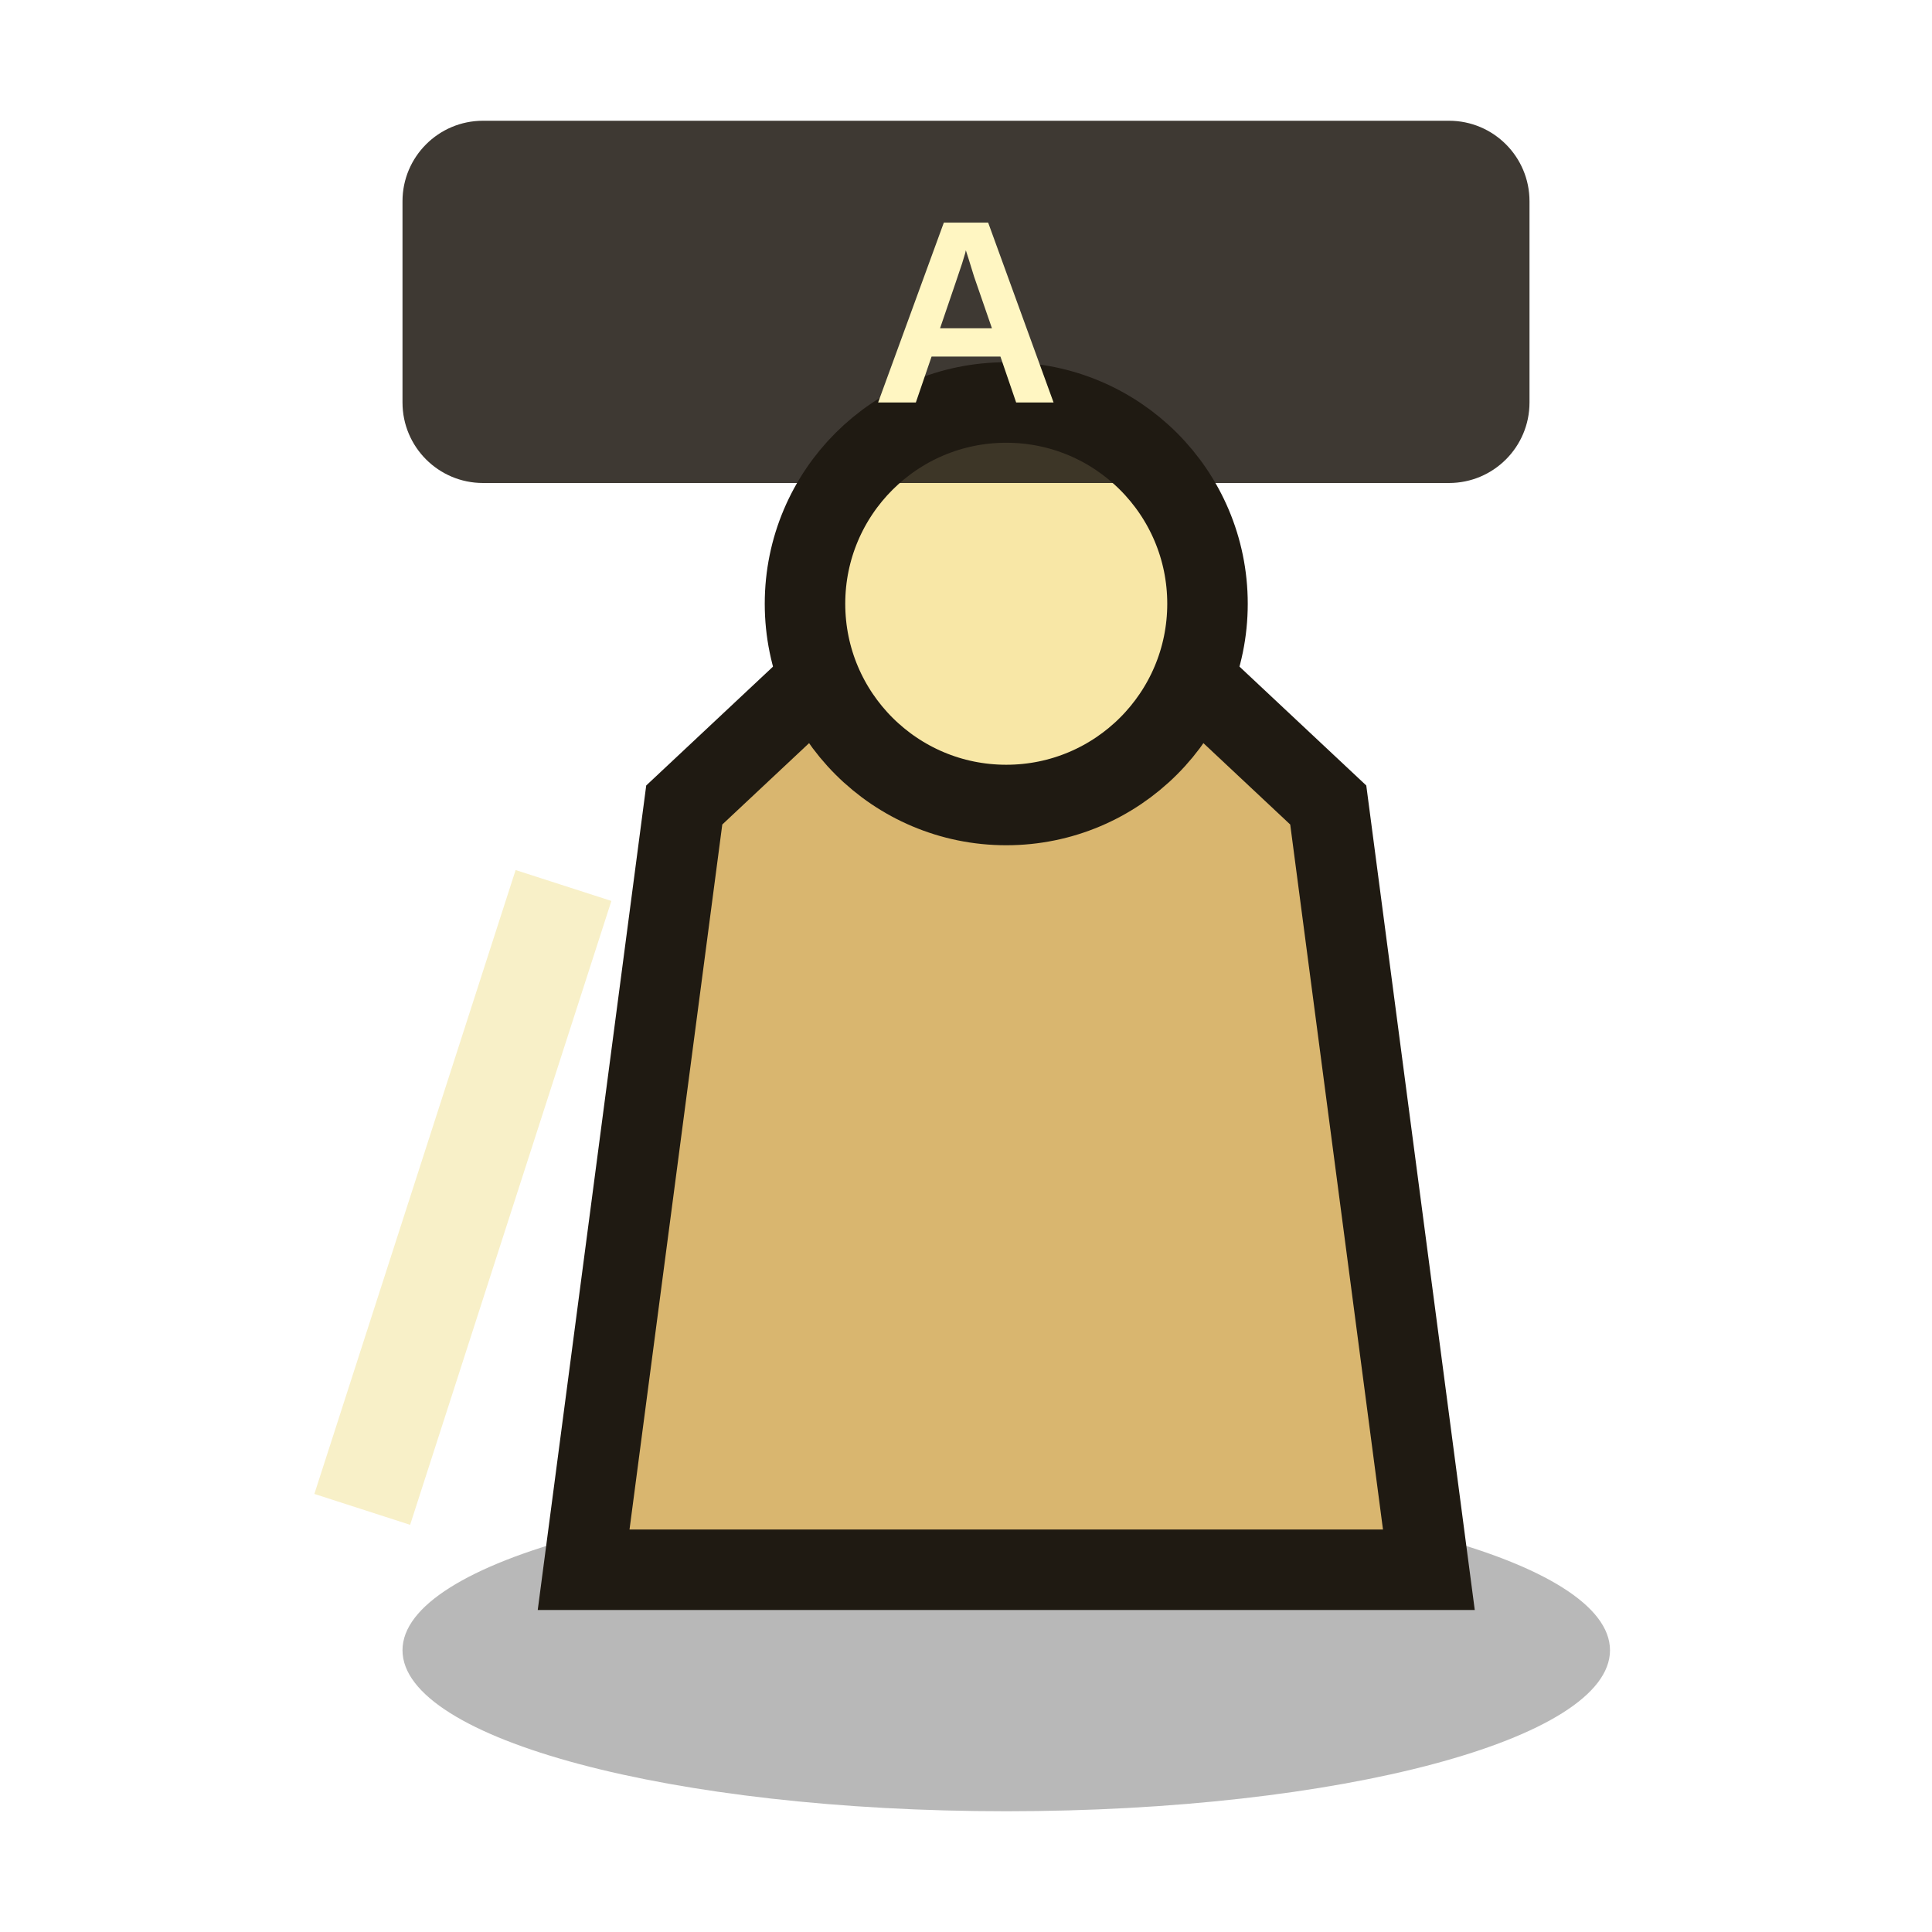
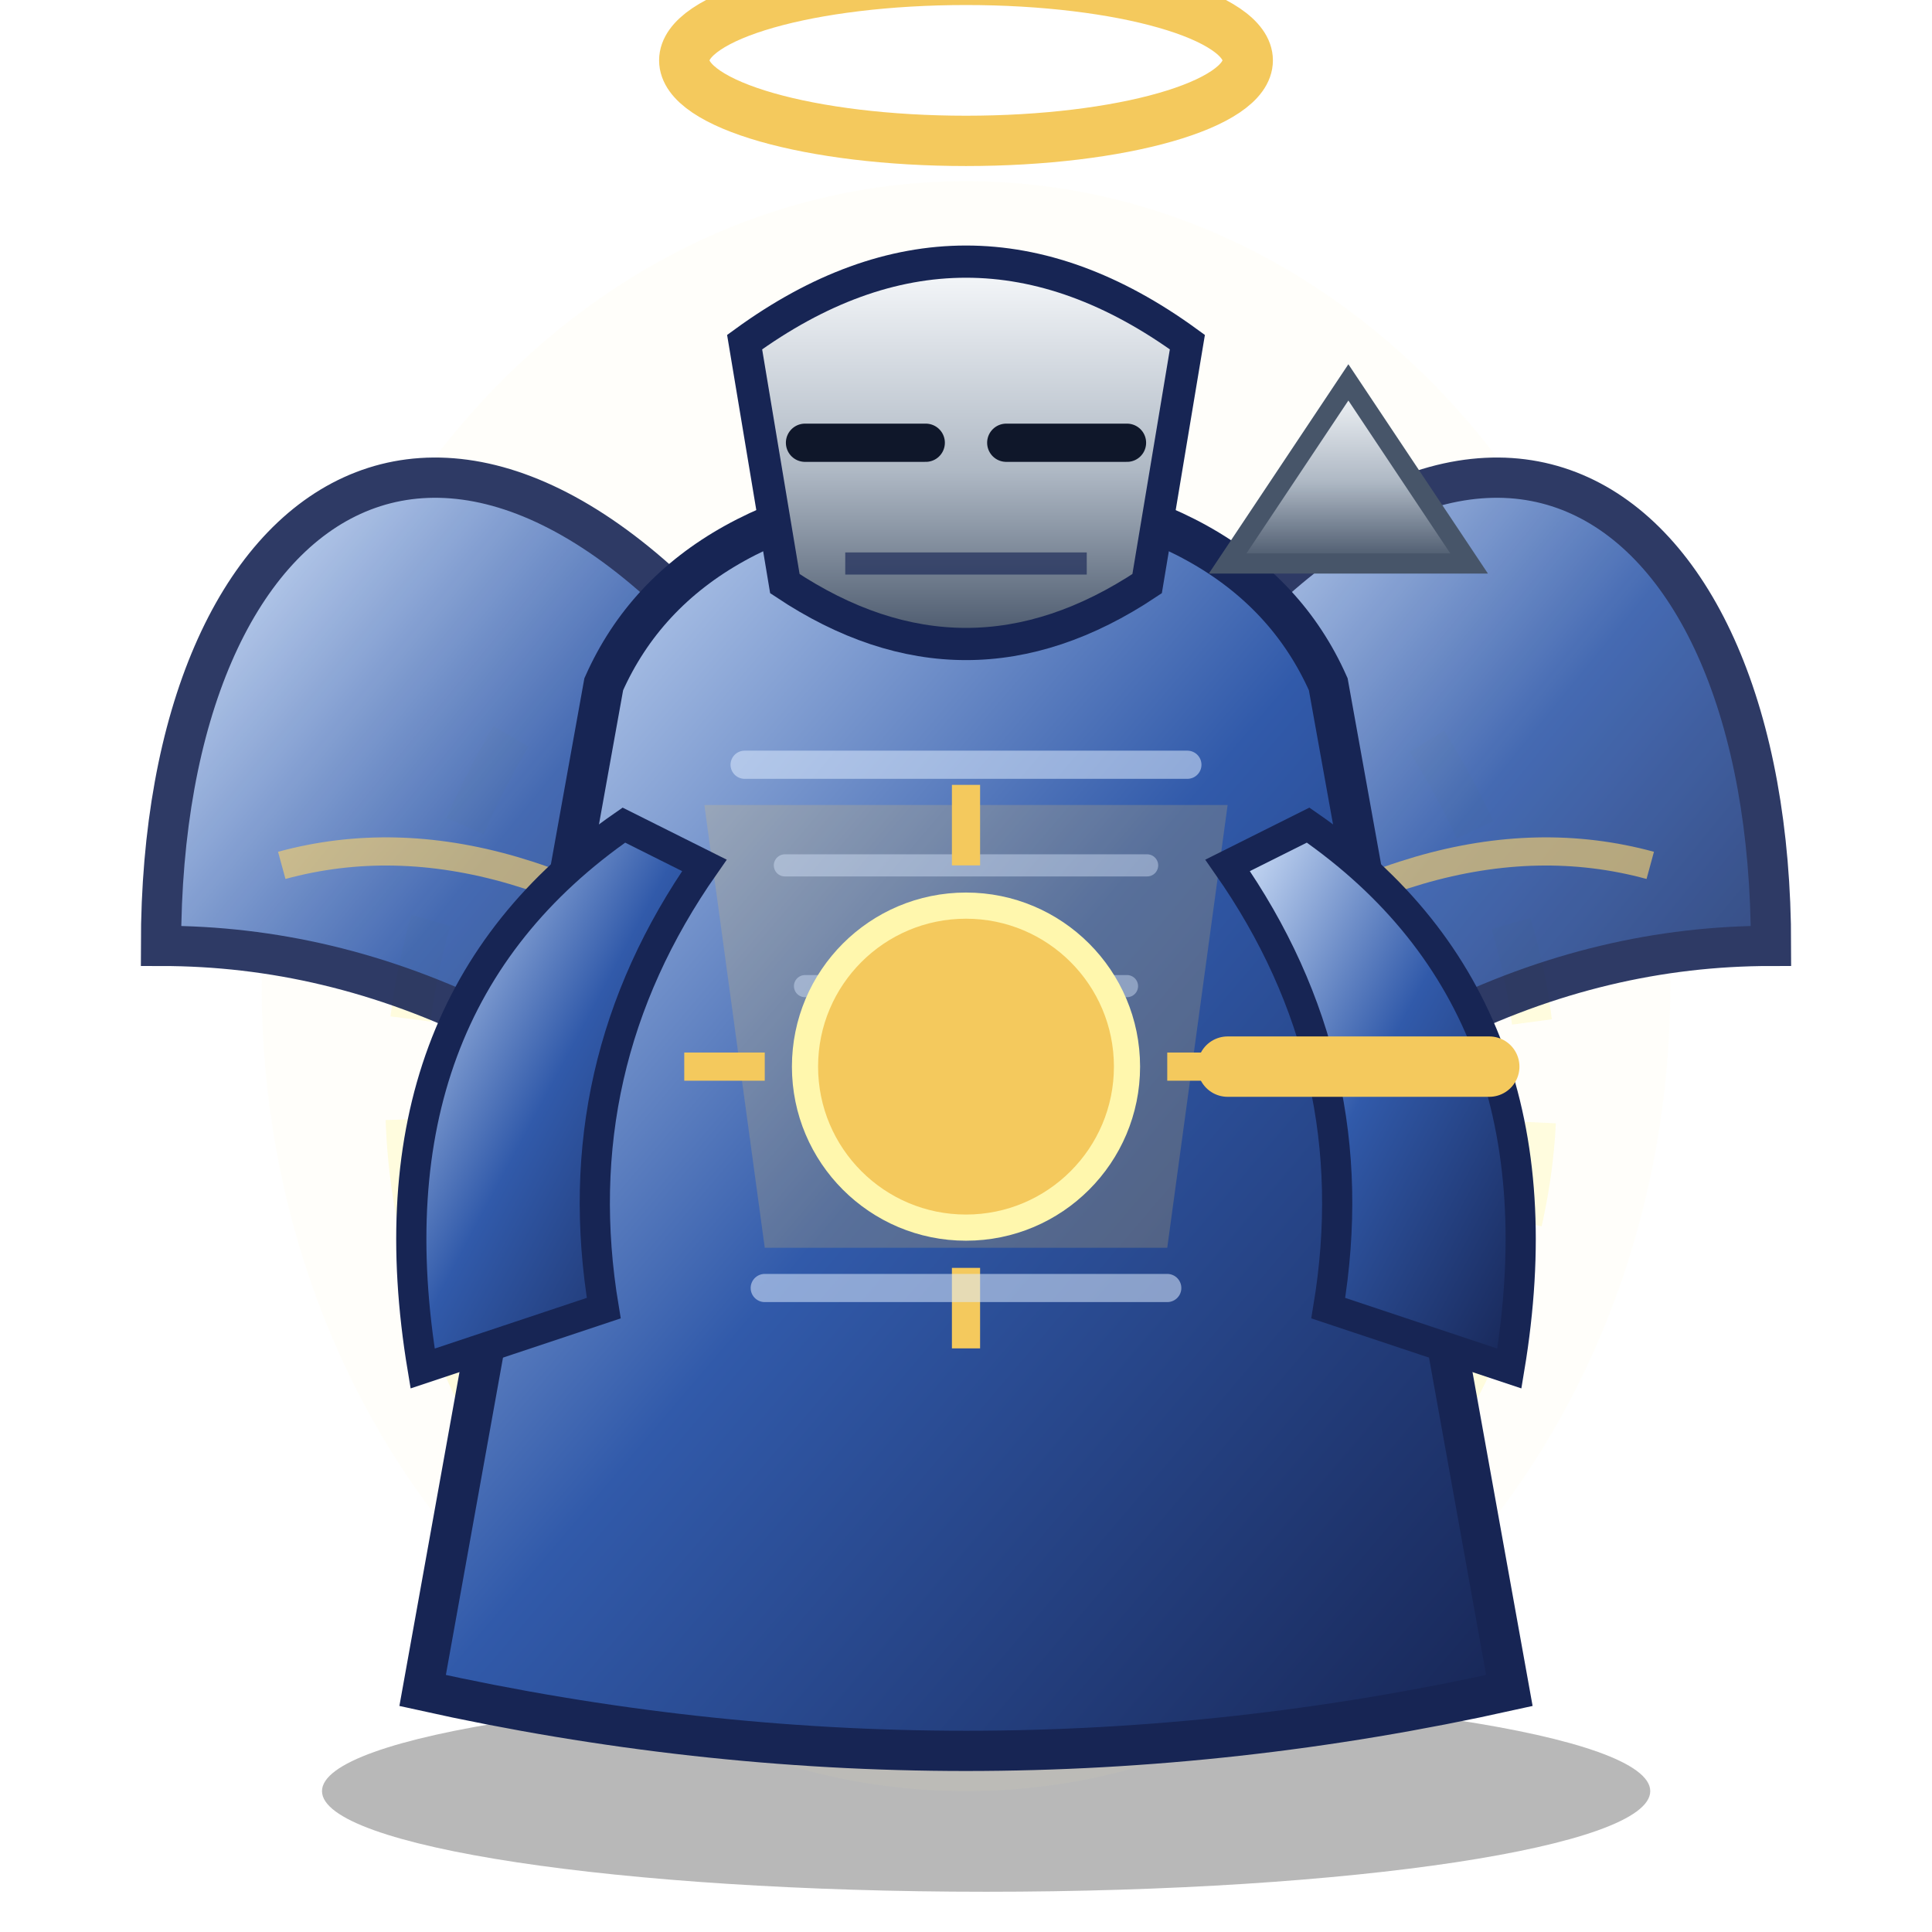
- <svg xmlns="http://www.w3.org/2000/svg" width="96" height="96" viewBox="0 0 96 96">
-   <ellipse cx="50" cy="82" rx="30" ry="8" fill="#000" opacity=".28" />
-   <path d="M29 78 L34 40 L50 25 L66 40 L71 78 Z" fill="#d9b66f" stroke="#1f1a12" stroke-width="4" />
-   <circle cx="50" cy="30" r="10" fill="#f8e7a6" stroke="#1f1a12" stroke-width="4" />
-   <path d="M28 44 L18 75" stroke="#f8f0c8" stroke-width="5" />
-   <rect x="20" y="6" width="56" height="18" rx="4" fill="#1f1a12" opacity=".86" />
-   <text x="48" y="20" text-anchor="middle" font-family="Arial, sans-serif" font-size="13" font-weight="800" fill="#fff6c2">A</text>
+ <svg xmlns="http://www.w3.org/2000/svg" width="96" height="96" viewBox="0 0 96 96" role="img" aria-labelledby="unit-angel-title unit-angel-desc">
+   <defs>
+     <linearGradient id="unit-angel-body" x1="0" y1="0" x2="1" y2="1">
+       <stop offset="0%" stop-color="#dbeafe" />
+       <stop offset="48%" stop-color="#315aaa" />
+       <stop offset="100%" stop-color="#172554" />
+     </linearGradient>
+     <linearGradient id="unit-angel-alt" x1="0" y1="0" x2="1" y2="1">
+       <stop offset="0%" stop-color="#f4c95d" />
+       <stop offset="100%" stop-color="#8b1e2d" />
+     </linearGradient>
+     <linearGradient id="unit-angel-steel" x1="0" y1="0" x2="0" y2="1">
+       <stop offset="0%" stop-color="#f8fafc" />
+       <stop offset="55%" stop-color="#aeb8c4" />
+       <stop offset="100%" stop-color="#475569" />
+     </linearGradient>
+     <radialGradient id="unit-angel-glow" cx="50%" cy="48%" r="50%">
+       <stop offset="0%" stop-color="#f4c95d" stop-opacity=".65" />
+       <stop offset="100%" stop-color="#f4c95d" stop-opacity="0" />
+     </radialGradient>
+   </defs>
+   <ellipse cx="49" cy="89" rx="33" ry="5" fill="#000" opacity=".28" />
+   <g transform="translate(0 0) scale(1 1)">
+     <g opacity=".55">
+       <ellipse cx="48" cy="49" rx="35" ry="40" fill="#fff7ad" opacity=".10" />
+       <path d="M24 70 Q15 52 27 34 M72 70 Q82 52 69 34" fill="none" stroke="#fff7ad" stroke-width="2" stroke-dasharray="5 5" opacity=".7" />
+     </g>
+     <g opacity=".9">
+       <path d="M39 36 C23 14 8 24 8 47 C19 47 30 52 41 64 Z" fill="url(#unit-angel-body)" stroke="#172554" stroke-width="2" />
+       <path d="M57 36 C73 14 88 24 88 47 C77 47 66 52 55 64 Z" fill="url(#unit-angel-body)" stroke="#172554" stroke-width="2" />
+       <path d="M14 43 Q25 40 38 50 M82 43 Q71 40 58 50" fill="none" stroke="#f4c95d" stroke-width="1.4" opacity=".65" />
+     </g>
+     <path d="M30 34 Q34 25 48 24 Q62 25 66 34 L75 84 Q48 90 21 84 Z" fill="url(#unit-angel-body)" stroke="#172554" stroke-width="2" />
+     <path d="M35 40 H61 L58 62 H38 Z" fill="#f4c95d" opacity=".20" />
+     <path d="M39 43 H57 M40 49 H56 M41 55 H55" stroke="#dbeafe" stroke-width="1.1" opacity=".42" stroke-linecap="round" />
+     <circle cx="48" cy="53" r="8" fill="#f4c95d" stroke="#fff7ad" stroke-width="1.3" />
+     <path d="M48 39 V43 M48 63 V67 M34 53 H38 M58 53 H62" stroke="#f4c95d" stroke-width="1.4" />
+     <path d="M31 41 Q18 50 21 68 L30 65 Q28 53 35 43 Z" fill="url(#unit-angel-body)" stroke="#172554" stroke-width="1.5" />
+     <path d="M65 41 Q78 50 75 68 L66 65 Q68 53 61 43 Z" fill="url(#unit-angel-body)" stroke="#172554" stroke-width="1.5" />
+     <path d="M67 79 L67 26" stroke="url(#unit-angel-steel)" stroke-width="4" stroke-linecap="round" />
+     <path d="M61 53 H74" stroke="#f4c95d" stroke-width="3" stroke-linecap="round" />
+     <path d="M67 19 L61 28 H73 Z" fill="url(#unit-angel-steel)" stroke="#475569" stroke-width="1" />
+     <path d="M37 17 Q48 9 59 17 L57 29 Q48 35 39 29 Z" fill="url(#unit-angel-steel)" stroke="#172554" stroke-width="1.6" />
+     <path d="M40 22 H46 M50 22 H56" stroke="#0f172a" stroke-width="1.9" stroke-linecap="round" />
+     <path d="M42 28 H54" stroke="#172554" stroke-width="1.1" opacity=".65" />
+     <ellipse cx="48" cy="3" rx="14" ry="4" fill="none" stroke="#f4c95d" stroke-width="2.5" />
+     <path d="M37 38 H59 M38 64 H58" stroke="#dbeafe" stroke-width="1.4" opacity=".55" stroke-linecap="round" />
+   </g>
</svg>
